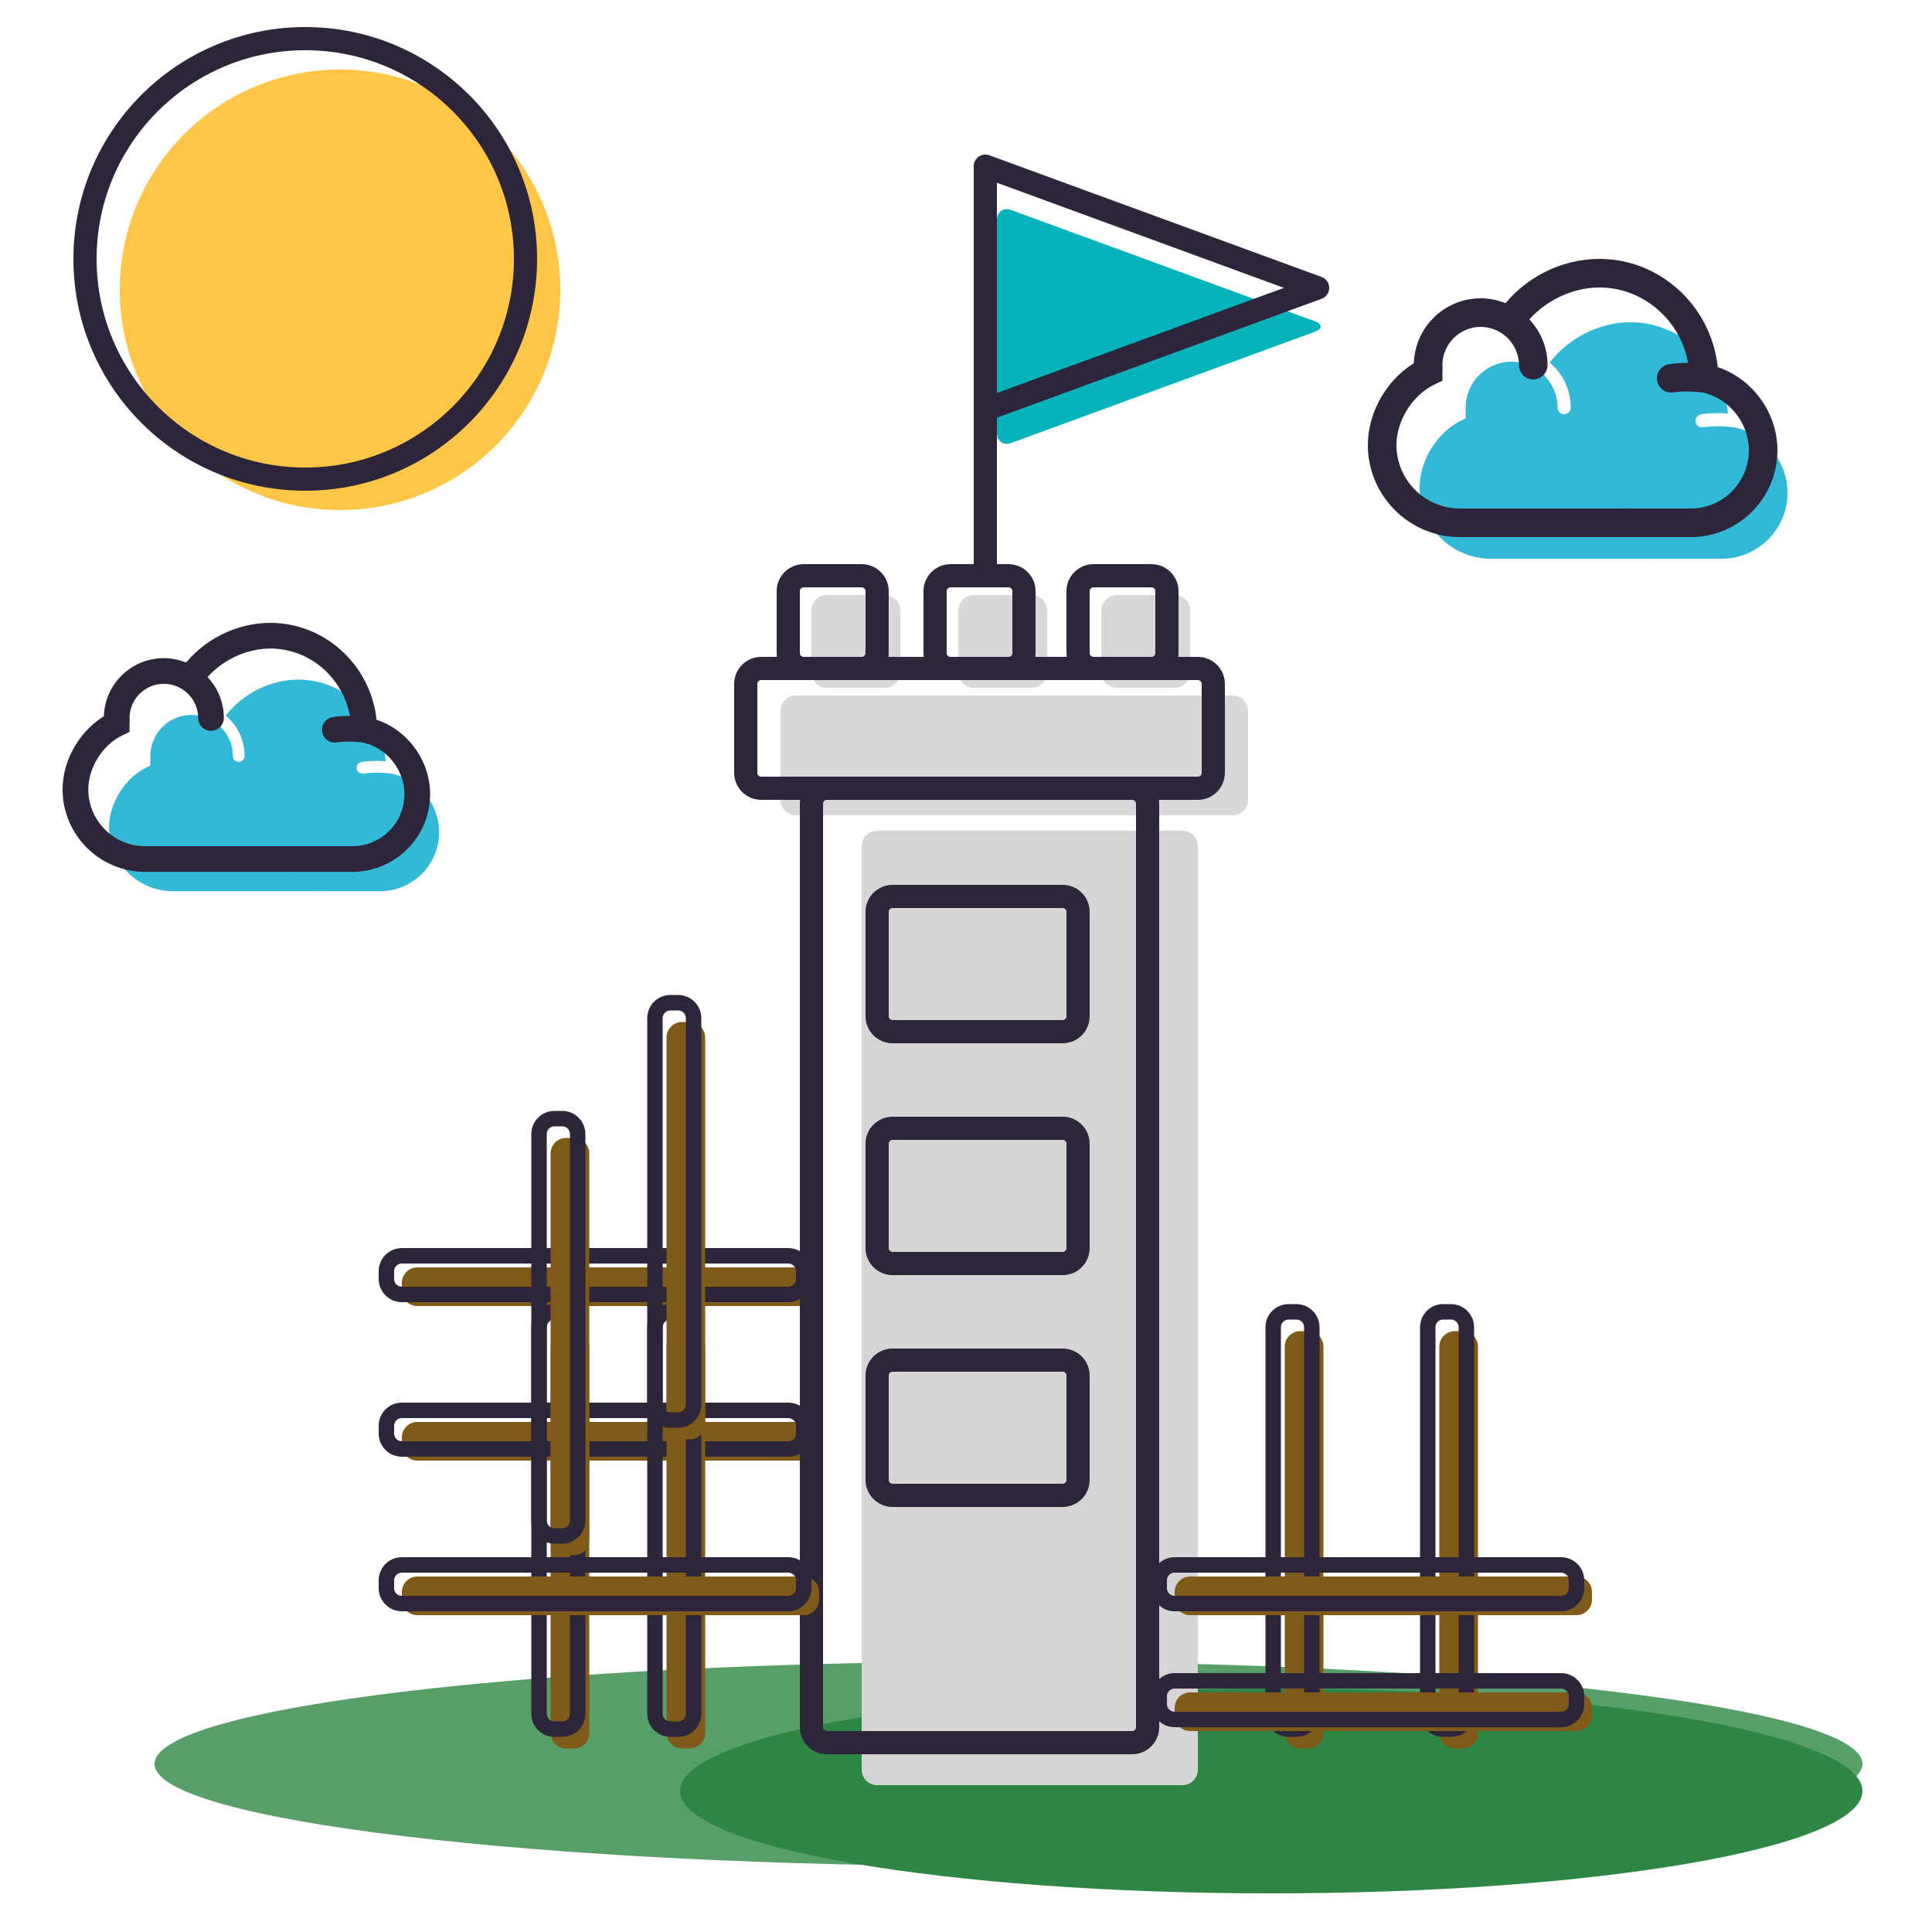
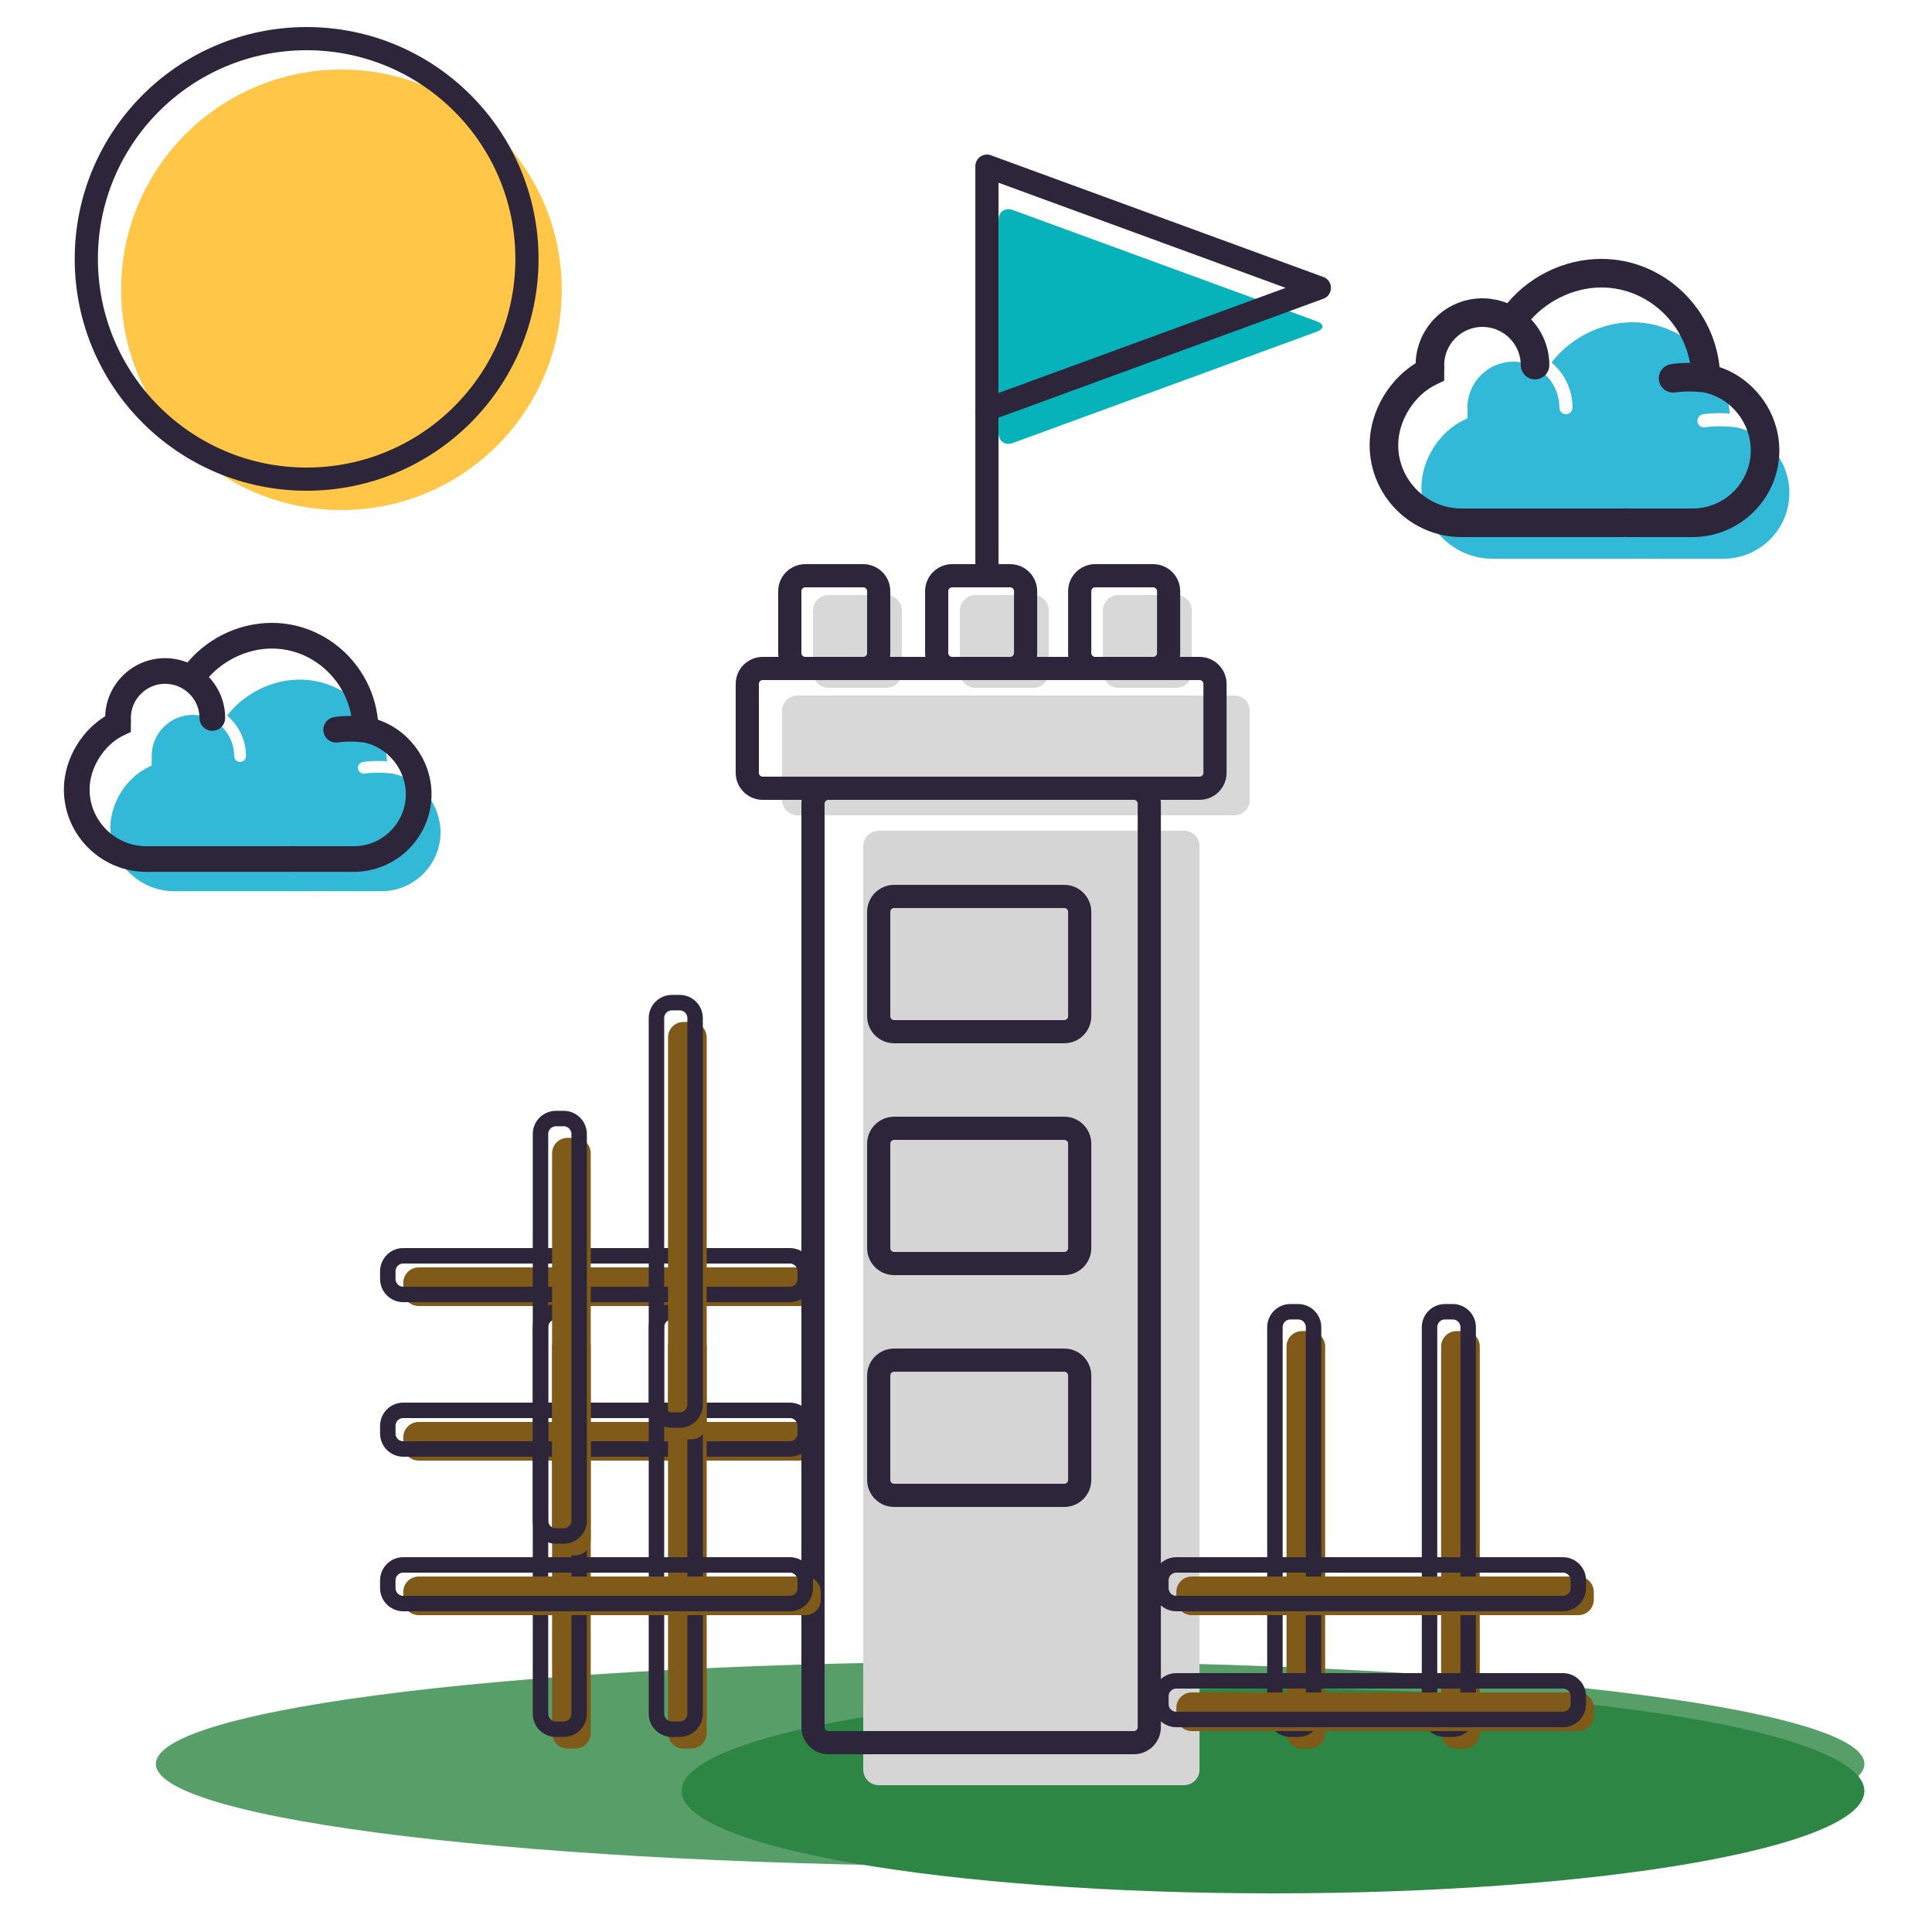
- <svg xmlns="http://www.w3.org/2000/svg" width="500px" height="500px" viewBox="0 0 500 500" version="1.1">
+ <svg xmlns="http://www.w3.org/2000/svg" width="600px" height="600px" viewBox="0 0 600 600" version="1.1">
  <defs />
  <g id="Page-1" stroke="none" stroke-width="1" fill="none" fill-rule="evenodd">
    <g id="1024-copy">
-       <g id="Group-7" transform="translate(18, 10)">
-         <g id="cloud" transform="translate(0, 153)" fill-rule="nonzero">
-           <path d="M80.346,67.642 L65.394,67.642 C65.304,67.642 65.217,67.635 65.129,67.628 L64.715,67.612 L64.413,67.628 C64.327,67.635 64.238,67.642 64.15,67.642 L26.769,67.642 C17.648,67.642 10.228,60.242 10.228,51.145 C10.228,44.826 14.354,38.268 20.04,35.549 L20.905,35.137 L20.905,34.179 C20.905,33.986 20.917,33.79 20.928,33.592 L20.941,33.348 L20.923,33.029 C20.914,32.906 20.905,32.783 20.905,32.658 C20.905,26.788 25.695,22.011 31.581,22.011 C32.053,22.011 32.518,22.052 32.98,22.112 C33.099,22.128 33.218,22.147 33.335,22.167 C33.743,22.234 34.144,22.322 34.539,22.436 C34.592,22.452 34.647,22.462 34.7,22.477 C35.135,22.61 35.559,22.777 35.974,22.966 C36.082,23.014 36.188,23.068 36.294,23.119 C36.66,23.3 37.019,23.498 37.365,23.722 C40.304,25.62 42.258,28.913 42.258,32.658 C42.258,33.499 42.94,34.179 43.783,34.179 C44.627,34.179 45.308,33.499 45.308,32.658 C45.308,28.469 43.408,24.72 40.428,22.207 C44.801,16.503 52.001,12.884 59.165,12.884 C70.978,12.884 80.788,22.216 81.812,34.009 C80.253,33.899 77.919,33.843 75.584,34.197 C74.752,34.323 74.18,35.099 74.306,35.93 C74.421,36.683 75.07,37.223 75.812,37.223 C75.888,37.223 75.966,37.216 76.042,37.204 C79.439,36.692 82.979,37.172 83.186,37.201 C90.288,38.547 95.641,45.071 95.641,52.389 C95.641,60.799 88.779,67.642 80.346,67.642 Z" id="Shape" fill="#00A7CE" opacity="0.8" />
-           <path d="M77.75,24.632 C76.943,10.942 65.628,0 51.988,0 C43.706,0 35.686,4.051 30.717,10.66 C30.602,10.6 30.482,10.559 30.366,10.504 C30.064,10.358 29.757,10.22 29.445,10.095 C29.271,10.027 29.097,9.964 28.921,9.904 C28.612,9.796 28.298,9.7 27.977,9.613 C27.802,9.566 27.628,9.517 27.451,9.478 C27.108,9.4 26.757,9.341 26.403,9.288 C26.249,9.265 26.098,9.234 25.943,9.218 C25.436,9.161 24.924,9.126 24.404,9.126 C16.834,9.126 10.677,15.267 10.677,22.816 C10.677,23.009 10.689,23.199 10.701,23.389 L10.701,23.395 C4.358,26.845 0,34.07 0,41.303 C0,52.076 8.788,60.842 19.592,60.842 L56.972,60.842 C57.131,60.842 57.288,60.833 57.446,60.821 L57.541,60.809 L57.745,60.821 C57.901,60.833 58.056,60.842 58.217,60.842 L73.169,60.842 C83.284,60.842 91.514,52.635 91.514,42.547 C91.514,34.198 85.677,26.71 77.75,24.632 Z M73.169,57.8 L58.217,57.8 C58.127,57.8 58.04,57.792 57.951,57.786 L57.538,57.77 L57.236,57.786 C57.149,57.792 57.061,57.8 56.972,57.8 L19.592,57.8 C10.471,57.8 3.05,50.4 3.05,41.303 C3.05,34.984 7.176,28.425 12.862,25.707 L13.727,25.295 L13.727,24.337 C13.727,24.144 13.739,23.947 13.75,23.75 L13.764,23.506 L13.745,23.187 C13.736,23.064 13.727,22.941 13.727,22.816 C13.727,16.946 18.518,12.168 24.404,12.168 C24.875,12.168 25.34,12.209 25.802,12.27 C25.921,12.286 26.04,12.305 26.158,12.325 C26.565,12.392 26.966,12.48 27.361,12.594 C27.415,12.61 27.469,12.62 27.523,12.635 C27.958,12.768 28.382,12.935 28.796,13.124 C28.905,13.172 29.01,13.226 29.117,13.277 C29.483,13.458 29.841,13.656 30.187,13.88 C33.127,15.778 35.08,19.071 35.08,22.816 C35.08,23.657 35.762,24.337 36.606,24.337 C37.449,24.337 38.131,23.657 38.131,22.816 C38.131,18.627 36.23,14.877 33.25,12.365 C37.623,6.661 44.824,3.042 51.988,3.042 C63.801,3.042 73.611,12.374 74.634,24.166 C73.075,24.057 70.742,24.001 68.407,24.355 C67.574,24.481 67.002,25.257 67.129,26.088 C67.243,26.84 67.893,27.38 68.634,27.38 C68.71,27.38 68.788,27.374 68.864,27.362 C72.261,26.85 75.801,27.33 76.008,27.359 C83.11,28.705 88.464,35.229 88.464,42.547 C88.464,50.957 81.602,57.8 73.169,57.8 Z" id="Shape" stroke="#2D263B" stroke-width="3.6" />
+       <g id="Group-7" transform="translate(22, 12)">
+         <g id="cloud" transform="translate(0, 183.6)" fill-rule="nonzero">
+           <path d="M96.45,81.171 L78.501,81.171 C78.393,81.171 78.289,81.161 78.183,81.154 L77.686,81.134 L77.324,81.154 C77.22,81.161 77.113,81.171 77.007,81.171 L32.135,81.171 C21.186,81.171 12.278,72.291 12.278,61.374 C12.278,53.792 17.231,45.921 24.056,42.659 L25.095,42.165 L25.095,41.015 C25.095,40.783 25.109,40.547 25.122,40.31 L25.139,40.018 L25.117,39.635 C25.106,39.487 25.095,39.339 25.095,39.189 C25.095,32.146 30.846,26.413 37.911,26.413 C38.477,26.413 39.035,26.462 39.59,26.535 C39.733,26.553 39.876,26.577 40.017,26.601 C40.506,26.681 40.987,26.787 41.461,26.924 C41.525,26.942 41.591,26.955 41.655,26.973 C42.177,27.132 42.686,27.333 43.184,27.559 C43.314,27.617 43.441,27.681 43.569,27.743 C44.008,27.96 44.438,28.198 44.854,28.466 C48.382,30.744 50.728,34.696 50.728,39.189 C50.728,40.199 51.546,41.015 52.559,41.015 C53.571,41.015 54.39,40.199 54.39,39.189 C54.39,34.163 52.108,29.663 48.531,26.648 C53.78,19.803 62.424,15.461 71.024,15.461 C85.204,15.461 96.981,26.659 98.209,40.81 C96.338,40.679 93.537,40.611 90.734,41.037 C89.734,41.188 89.047,42.119 89.199,43.116 C89.337,44.019 90.117,44.667 91.007,44.667 C91.098,44.667 91.191,44.66 91.283,44.645 C95.361,44.03 99.61,44.607 99.859,44.642 C108.384,46.257 114.811,54.085 114.811,62.867 C114.811,72.959 106.573,81.171 96.45,81.171 Z" id="Shape" fill="#00A7CE" opacity="0.8" />
+           <path d="M93.334,29.558 C92.365,13.131 78.782,0 62.408,0 C52.466,0 42.838,4.861 36.873,12.791 C36.736,12.72 36.591,12.671 36.452,12.605 C36.09,12.43 35.722,12.264 35.346,12.114 C35.138,12.032 34.929,11.957 34.718,11.884 C34.347,11.755 33.969,11.64 33.585,11.536 C33.374,11.479 33.166,11.421 32.953,11.373 C32.541,11.28 32.12,11.209 31.695,11.145 C31.51,11.118 31.329,11.081 31.142,11.061 C30.535,10.994 29.919,10.952 29.295,10.952 C20.208,10.952 12.817,18.32 12.817,27.379 C12.817,27.611 12.831,27.839 12.846,28.067 L12.846,28.074 C5.231,32.214 0,40.884 0,49.563 C0,62.492 10.55,73.011 23.518,73.011 L68.391,73.011 C68.581,73.011 68.77,73 68.96,72.985 L69.074,72.97 L69.319,72.985 C69.506,73 69.693,73.011 69.885,73.011 L87.834,73.011 C99.977,73.011 109.856,63.161 109.856,51.056 C109.856,41.037 102.849,32.052 93.334,29.558 Z M87.834,69.36 L69.885,69.36 C69.777,69.36 69.673,69.351 69.566,69.344 L69.07,69.323 L68.708,69.344 C68.603,69.351 68.497,69.36 68.391,69.36 L23.518,69.36 C12.569,69.36 3.662,60.48 3.662,49.563 C3.662,41.981 8.615,34.111 15.44,30.849 L16.478,30.354 L16.478,29.204 C16.478,28.972 16.493,28.737 16.506,28.5 L16.522,28.208 L16.5,27.824 C16.489,27.676 16.478,27.529 16.478,27.379 C16.478,20.335 22.229,14.602 29.295,14.602 C29.861,14.602 30.419,14.651 30.974,14.724 C31.117,14.743 31.26,14.766 31.401,14.79 C31.889,14.87 32.371,14.976 32.845,15.113 C32.909,15.131 32.975,15.144 33.039,15.162 C33.561,15.321 34.07,15.522 34.568,15.748 C34.698,15.807 34.824,15.871 34.953,15.933 C35.392,16.15 35.822,16.387 36.238,16.656 C39.766,18.933 42.112,22.885 42.112,27.379 C42.112,28.388 42.93,29.204 43.943,29.204 C44.955,29.204 45.773,28.388 45.773,27.379 C45.773,22.352 43.492,17.853 39.914,14.838 C45.164,7.993 53.808,3.651 62.408,3.651 C76.588,3.651 88.365,14.849 89.593,29 C87.722,28.868 84.921,28.801 82.118,29.226 C81.118,29.378 80.431,30.308 80.583,31.305 C80.721,32.209 81.501,32.857 82.39,32.857 C82.482,32.857 82.575,32.849 82.667,32.835 C86.744,32.22 90.994,32.796 91.243,32.831 C99.768,34.446 106.194,42.275 106.194,51.056 C106.194,61.148 97.957,69.36 87.834,69.36 Z" id="Shape" stroke="#2D263B" stroke-width="4.32" />
        </g>
-         <g id="Group-6" transform="translate(4, 0)">
-           <circle id="Oval-6" fill="#FFB819" opacity="0.8" cx="66" cy="65" r="57" />
-           <circle id="Oval-6" stroke="#2D263B" stroke-width="6" cx="57" cy="57" r="57" />
+         <g id="Group-6" transform="translate(4.801724, 0)">
+           <ellipse id="Oval-6" fill="#FFB819" opacity="0.8" cx="79.228" cy="78" rx="68.425" ry="68.4" />
+           <ellipse id="Oval-6" stroke="#2D263B" stroke-width="7.2" cx="68.425" cy="68.4" rx="68.425" ry="68.4" />
        </g>
-         <ellipse id="Oval-5" fill="#2D8644" opacity="0.8" cx="243" cy="446.5" rx="221" ry="26.5" />
-         <ellipse id="Oval-5" fill="#2D8644" cx="311" cy="453.5" rx="153" ry="26.5" />
-         <g id="Group-5" transform="translate(82, 315)">
-           <rect id="Rectangle-13" fill="#7F5A18" x="4" y="3" width="108" height="10" rx="4" />
-           <rect id="Rectangle-13" stroke="#2D263B" stroke-width="4" x="0" y="0" width="108" height="10" rx="4" />
+         <ellipse id="Oval-5" fill="#2D8644" opacity="0.8" cx="291.705" cy="535.8" rx="265.295" ry="31.8" />
+         <ellipse id="Oval-5" fill="#2D8644" cx="373.334" cy="544.2" rx="183.666" ry="31.8" />
+         <g id="Group-5" transform="translate(98.43534, 378)">
+           <rect id="Rectangle-13" fill="#7F5A18" x="4.802" y="3.6" width="129.647" height="12" rx="4.8" />
+           <rect id="Rectangle-13" stroke="#2D263B" stroke-width="4.8" x="0" y="0" width="129.647" height="12" rx="4.8" />
        </g>
-         <g id="Group-5" transform="translate(82, 355)">
-           <rect id="Rectangle-13" fill="#7F5A18" x="4" y="3" width="108" height="10" rx="4" />
-           <rect id="Rectangle-13" stroke="#2D263B" stroke-width="4" x="0" y="0" width="108" height="10" rx="4" />
+         <g id="Group-5" transform="translate(98.43534, 426)">
+           <rect id="Rectangle-13" fill="#7F5A18" x="4.802" y="3.6" width="129.647" height="12" rx="4.8" />
+           <rect id="Rectangle-13" stroke="#2D263B" stroke-width="4.8" x="0" y="0" width="129.647" height="12" rx="4.8" />
        </g>
-         <g id="Group-5" transform="translate(158, 386) rotate(-90) translate(-158, -386) translate(101.5, 379.5)">
-           <rect id="Rectangle-13" fill="#7F5A18" x="0" y="3" width="108" height="10" rx="4" />
-           <rect id="Rectangle-13" stroke="#2D263B" stroke-width="4" x="5" y="0" width="108" height="10" rx="4" />
+         <g id="Group-5" transform="translate(189.6681, 463.2) rotate(-90) translate(-189.6681, -463.2) translate(121.8438, 455.4)">
+           <rect id="Rectangle-13" fill="#7F5A18" x="0" y="3.6" width="129.647" height="12" rx="4.8" />
+           <rect id="Rectangle-13" stroke="#2D263B" stroke-width="4.8" x="6.002" y="0" width="129.647" height="12" rx="4.8" />
        </g>
-         <g id="Group-5" transform="translate(128, 386) rotate(-90) translate(-128, -386) translate(71.5, 379.5)">
-           <rect id="Rectangle-13" fill="#7F5A18" x="0" y="3" width="108" height="10" rx="4" />
-           <rect id="Rectangle-13" stroke="#2D263B" stroke-width="4" x="5" y="0" width="108" height="10" rx="4" />
+         <g id="Group-5" transform="translate(153.6552, 463.2) rotate(-90) translate(-153.6552, -463.2) translate(85.83082, 455.4)">
+           <rect id="Rectangle-13" fill="#7F5A18" x="0" y="3.6" width="129.647" height="12" rx="4.8" />
+           <rect id="Rectangle-13" stroke="#2D263B" stroke-width="4.8" x="6.002" y="0" width="129.647" height="12" rx="4.8" />
        </g>
-         <g id="Group-5" transform="translate(158, 306) rotate(-90) translate(-158, -306) translate(101.5, 299.5)">
-           <rect id="Rectangle-13" fill="#7F5A18" x="0" y="3" width="108" height="10" rx="4" />
-           <rect id="Rectangle-13" stroke="#2D263B" stroke-width="4" x="5" y="0" width="108" height="10" rx="4" />
+         <g id="Group-5" transform="translate(189.6681, 367.2) rotate(-90) translate(-189.6681, -367.2) translate(121.8438, 359.4)">
+           <rect id="Rectangle-13" fill="#7F5A18" x="0" y="3.6" width="129.647" height="12" rx="4.8" />
+           <rect id="Rectangle-13" stroke="#2D263B" stroke-width="4.8" x="6.002" y="0" width="129.647" height="12" rx="4.8" />
        </g>
-         <g id="Group-5" transform="translate(128, 336) rotate(-90) translate(-128, -336) translate(71.5, 329.5)">
-           <rect id="Rectangle-13" fill="#7F5A18" x="0" y="3" width="108" height="10" rx="4" />
-           <rect id="Rectangle-13" stroke="#2D263B" stroke-width="4" x="5" y="0" width="108" height="10" rx="4" />
+         <g id="Group-5" transform="translate(153.6552, 403.2) rotate(-90) translate(-153.6552, -403.2) translate(85.83082, 395.4)">
+           <rect id="Rectangle-13" fill="#7F5A18" x="0" y="3.6" width="129.647" height="12" rx="4.8" />
+           <rect id="Rectangle-13" stroke="#2D263B" stroke-width="4.8" x="6.002" y="0" width="129.647" height="12" rx="4.8" />
        </g>
-         <g id="Group-5" transform="translate(318, 386) rotate(-90) translate(-318, -386) translate(261.5, 379.5)">
-           <rect id="Rectangle-13" fill="#7F5A18" x="0" y="3" width="108" height="10" rx="4" />
-           <rect id="Rectangle-13" stroke="#2D263B" stroke-width="4" x="5" y="0" width="108" height="10" rx="4" />
+         <g id="Group-5" transform="translate(381.7371, 463.2) rotate(-90) translate(-381.7371, -463.2) translate(313.9127, 455.4)">
+           <rect id="Rectangle-13" fill="#7F5A18" x="0" y="3.6" width="129.647" height="12" rx="4.8" />
+           <rect id="Rectangle-13" stroke="#2D263B" stroke-width="4.8" x="6.002" y="0" width="129.647" height="12" rx="4.8" />
        </g>
-         <g id="Group-5" transform="translate(358, 386) rotate(-90) translate(-358, -386) translate(301.5, 379.5)">
-           <rect id="Rectangle-13" fill="#7F5A18" x="0" y="3" width="108" height="10" rx="4" />
-           <rect id="Rectangle-13" stroke="#2D263B" stroke-width="4" x="5" y="0" width="108" height="10" rx="4" />
+         <g id="Group-5" transform="translate(429.7543, 463.2) rotate(-90) translate(-429.7543, -463.2) translate(361.93, 455.4)">
+           <rect id="Rectangle-13" fill="#7F5A18" x="0" y="3.6" width="129.647" height="12" rx="4.8" />
+           <rect id="Rectangle-13" stroke="#2D263B" stroke-width="4.8" x="6.002" y="0" width="129.647" height="12" rx="4.8" />
        </g>
-         <g id="Group-3" transform="translate(175, 139)">
-           <g id="Group-2" transform="translate(11, 0)">
-             <rect id="Rectangle-11" fill="#D8D8D8" x="6" y="5" width="23" height="24" rx="4" />
-             <rect id="Rectangle-11" stroke="#2D263B" stroke-width="6" x="0" y="0" width="23" height="24" rx="4" />
+         <g id="Group-3" transform="translate(210.0754, 166.8)">
+           <g id="Group-2" transform="translate(13.20474, 0)">
+             <rect id="Rectangle-11" fill="#D8D8D8" x="7.203" y="6" width="27.61" height="28.8" rx="4.8" />
+             <rect id="Rectangle-11" stroke="#2D263B" stroke-width="7.2" x="0" y="0" width="27.61" height="28.8" rx="4.8" />
          </g>
-           <g id="Group-2" transform="translate(49, 0)">
-             <rect id="Rectangle-11" fill="#D8D8D8" x="6" y="5" width="23" height="24" rx="4" />
-             <rect id="Rectangle-11" stroke="#2D263B" stroke-width="6" x="0" y="0" width="23" height="24" rx="4" />
+           <g id="Group-2" transform="translate(58.82112, 0)">
+             <rect id="Rectangle-11" fill="#D8D8D8" x="7.203" y="6" width="27.61" height="28.8" rx="4.8" />
+             <rect id="Rectangle-11" stroke="#2D263B" stroke-width="7.2" x="0" y="0" width="27.61" height="28.8" rx="4.8" />
          </g>
-           <g id="Group-2" transform="translate(86, 0)">
-             <rect id="Rectangle-11" fill="#D8D8D8" x="6" y="5" width="23" height="24" rx="4" />
-             <rect id="Rectangle-11" stroke="#2D263B" stroke-width="6" x="0" y="0" width="23" height="24" rx="4" />
+           <g id="Group-2" transform="translate(103.2371, 0)">
+             <rect id="Rectangle-11" fill="#D8D8D8" x="7.203" y="6" width="27.61" height="28.8" rx="4.8" />
+             <rect id="Rectangle-11" stroke="#2D263B" stroke-width="7.2" x="0" y="0" width="27.61" height="28.8" rx="4.8" />
          </g>
-           <g id="Group" transform="translate(0, 24)">
-             <rect id="Rectangle-10" fill="#D8D8D8" x="9" y="7" width="121" height="31" rx="4" />
-             <rect id="Rectangle-9" fill="#D5D5D5" x="30" y="42" width="87" height="247" rx="4" />
-             <rect id="Rectangle-9" stroke="#2D263B" stroke-width="6" x="17" y="31" width="87" height="247" rx="4" />
-             <rect id="Rectangle-10" stroke="#2D263B" stroke-width="6" x="0" y="0" width="121" height="31" rx="4" />
+           <g id="Group" transform="translate(0, 28.8)">
+             <rect id="Rectangle-10" fill="#D8D8D8" x="10.804" y="8.4" width="145.252" height="37.2" rx="4.8" />
+             <rect id="Rectangle-9" fill="#D5D5D5" x="36.013" y="50.4" width="104.438" height="296.4" rx="4.8" />
+             <rect id="Rectangle-9" stroke="#2D263B" stroke-width="7.2" x="20.407" y="37.2" width="104.438" height="296.4" rx="4.8" />
+             <rect id="Rectangle-10" stroke="#2D263B" stroke-width="7.2" x="0" y="0" width="145.252" height="37.2" rx="4.8" />
          </g>
-           <rect id="Rectangle-12" stroke="#2D263B" stroke-width="6" x="34" y="83" width="52" height="35" rx="4" />
-           <rect id="Rectangle-12" stroke="#2D263B" stroke-width="6" x="34" y="143" width="52" height="35" rx="4" />
-           <rect id="Rectangle-12" stroke="#2D263B" stroke-width="6" x="34" y="203" width="52" height="35" rx="4" />
+           <rect id="Rectangle-12" stroke="#2D263B" stroke-width="7.2" x="40.815" y="99.6" width="62.422" height="42" rx="4.8" />
+           <rect id="Rectangle-12" stroke="#2D263B" stroke-width="7.2" x="40.815" y="171.6" width="62.422" height="42" rx="4.8" />
+           <rect id="Rectangle-12" stroke="#2D263B" stroke-width="7.2" x="40.815" y="243.6" width="62.422" height="42" rx="4.8" />
        </g>
-         <g id="Group-4" transform="translate(237, 33)">
-           <path d="M0,100 L0,66" id="Line" stroke="#2D263B" stroke-width="6" stroke-linecap="square" />
-           <path d="M85.249,40.126 C87.321,40.885 87.321,42.115 85.249,42.874 L6.751,71.626 C4.679,72.385 3,71.216 3,68.999 L3,14.001 C3,11.791 4.679,10.615 6.751,11.374 L85.249,40.126 Z" id="Triangle-2" fill="#06B3BA" />
-           <polygon id="Triangle-2" stroke="#2D263B" stroke-width="6" stroke-linecap="round" stroke-linejoin="round" points="86 31.5 0 63 0 0" />
+         <g id="Group-4" transform="translate(284.5022, 39.6)">
+           <path d="M0,120 L0,79.2" id="Line" stroke="#2D263B" stroke-width="7.2" stroke-linecap="square" />
+           <path d="M102.336,48.151 C104.823,49.062 104.822,50.538 102.336,51.449 L8.104,85.951 C5.617,86.862 3.601,85.459 3.601,82.799 L3.601,16.801 C3.601,14.149 5.617,12.738 8.104,13.649 L102.336,48.151 Z" id="Triangle-2" fill="#06B3BA" />
+           <polygon id="Triangle-2" stroke="#2D263B" stroke-width="7.2" stroke-linecap="round" stroke-linejoin="round" points="103.237 37.8 0 75.6 0 0" />
        </g>
-         <g id="Group-5" transform="translate(282, 425)">
-           <rect id="Rectangle-13" fill="#7F5A18" x="4" y="3" width="108" height="10" rx="4" />
-           <rect id="Rectangle-13" stroke="#2D263B" stroke-width="4" x="0" y="0" width="108" height="10" rx="4" />
+         <g id="Group-5" transform="translate(338.5216, 510)">
+           <rect id="Rectangle-13" fill="#7F5A18" x="4.802" y="3.6" width="129.647" height="12" rx="4.8" />
+           <rect id="Rectangle-13" stroke="#2D263B" stroke-width="4.8" x="0" y="0" width="129.647" height="12" rx="4.8" />
        </g>
-         <g id="Group-5" transform="translate(282, 395)">
-           <rect id="Rectangle-13" fill="#7F5A18" x="4" y="3" width="108" height="10" rx="4" />
-           <rect id="Rectangle-13" stroke="#2D263B" stroke-width="4" x="0" y="0" width="108" height="10" rx="4" />
+         <g id="Group-5" transform="translate(338.5216, 474)">
+           <rect id="Rectangle-13" fill="#7F5A18" x="4.802" y="3.6" width="129.647" height="12" rx="4.8" />
+           <rect id="Rectangle-13" stroke="#2D263B" stroke-width="4.8" x="0" y="0" width="129.647" height="12" rx="4.8" />
        </g>
-         <g id="Group-5" transform="translate(82, 395)">
-           <rect id="Rectangle-13" fill="#7F5A18" x="4" y="3" width="108" height="10" rx="4" />
-           <rect id="Rectangle-13" stroke="#2D263B" stroke-width="4" x="0" y="0" width="108" height="10" rx="4" />
+         <g id="Group-5" transform="translate(98.43534, 474)">
+           <rect id="Rectangle-13" fill="#7F5A18" x="4.802" y="3.6" width="129.647" height="12" rx="4.8" />
+           <rect id="Rectangle-13" stroke="#2D263B" stroke-width="4.8" x="0" y="0" width="129.647" height="12" rx="4.8" />
        </g>
-         <g id="cloud" transform="translate(338, 59)" fill-rule="nonzero">
-           <path d="M89.552,75.6 L72.887,75.6 C72.787,75.6 72.69,75.591 72.591,75.585 L72.131,75.566 L71.794,75.585 C71.697,75.591 71.599,75.6 71.5,75.6 L29.837,75.6 C19.671,75.6 11.4,67.329 11.4,57.162 C11.4,50.1 15.998,42.77 22.336,39.732 L23.3,39.271 L23.3,38.2 C23.3,37.984 23.314,37.765 23.326,37.544 L23.341,37.272 L23.32,36.915 C23.31,36.777 23.3,36.639 23.3,36.5 C23.3,29.94 28.64,24.6 35.2,24.6 C35.725,24.6 36.244,24.646 36.759,24.714 C36.892,24.731 37.024,24.753 37.155,24.775 C37.609,24.85 38.056,24.948 38.496,25.076 C38.556,25.093 38.617,25.105 38.676,25.122 C39.161,25.27 39.634,25.457 40.096,25.668 C40.217,25.722 40.334,25.782 40.453,25.839 C40.861,26.042 41.261,26.263 41.646,26.512 C44.922,28.634 47.1,32.315 47.1,36.5 C47.1,37.44 47.86,38.2 48.8,38.2 C49.74,38.2 50.5,37.44 50.5,36.5 C50.5,31.818 48.382,27.628 45.06,24.819 C49.934,18.444 57.96,14.4 65.945,14.4 C79.111,14.4 90.045,24.829 91.186,38.01 C89.449,37.887 86.848,37.824 84.245,38.22 C83.317,38.361 82.679,39.228 82.82,40.157 C82.948,40.998 83.672,41.602 84.498,41.602 C84.583,41.602 84.67,41.595 84.755,41.581 C88.541,41.008 92.487,41.546 92.718,41.578 C100.633,43.082 106.6,50.374 106.6,58.552 C106.6,67.952 98.952,75.6 89.552,75.6 Z" id="Shape" fill="#00A7CE" opacity="0.8" />
-           <path d="M86.659,27.53 C85.76,12.23 73.148,0 57.944,0 C48.714,0 39.775,4.527 34.236,11.914 C34.109,11.847 33.974,11.801 33.845,11.74 C33.509,11.577 33.167,11.422 32.819,11.283 C32.625,11.206 32.431,11.137 32.235,11.069 C31.89,10.948 31.54,10.841 31.183,10.744 C30.988,10.691 30.794,10.637 30.597,10.593 C30.214,10.506 29.823,10.44 29.429,10.38 C29.257,10.355 29.089,10.321 28.915,10.302 C28.351,10.239 27.78,10.2 27.2,10.2 C18.763,10.2 11.9,17.063 11.9,25.5 C11.9,25.716 11.914,25.928 11.927,26.141 L11.927,26.148 C4.857,30.003 0,38.078 0,46.162 C0,58.203 9.795,68 21.837,68 L63.5,68 C63.677,68 63.852,67.99 64.029,67.976 L64.134,67.963 L64.362,67.976 C64.535,67.99 64.709,68 64.887,68 L81.552,68 C92.827,68 102,58.827 102,47.552 C102,38.221 95.494,29.852 86.659,27.53 Z M81.552,64.6 L64.887,64.6 C64.787,64.6 64.69,64.591 64.591,64.585 L64.131,64.566 L63.794,64.585 C63.697,64.591 63.599,64.6 63.5,64.6 L21.837,64.6 C11.671,64.6 3.4,56.33 3.4,46.162 C3.4,39.1 7.998,31.77 14.336,28.732 L15.3,28.271 L15.3,27.2 C15.3,26.984 15.314,26.765 15.325,26.544 L15.341,26.272 L15.32,25.915 C15.31,25.777 15.3,25.639 15.3,25.5 C15.3,18.94 20.64,13.6 27.2,13.6 C27.725,13.6 28.244,13.646 28.759,13.714 C28.892,13.731 29.024,13.753 29.155,13.775 C29.609,13.85 30.056,13.948 30.496,14.076 C30.556,14.093 30.617,14.105 30.677,14.122 C31.161,14.27 31.634,14.457 32.096,14.668 C32.217,14.722 32.334,14.781 32.453,14.839 C32.861,15.042 33.261,15.263 33.646,15.512 C36.922,17.634 39.1,21.315 39.1,25.5 C39.1,26.44 39.86,27.2 40.8,27.2 C41.74,27.2 42.5,26.44 42.5,25.5 C42.5,20.818 40.382,16.628 37.06,13.819 C41.934,7.444 49.96,3.4 57.944,3.4 C71.111,3.4 82.045,13.829 83.186,27.01 C81.449,26.887 78.848,26.824 76.245,27.22 C75.317,27.361 74.679,28.229 74.82,29.157 C74.948,29.998 75.672,30.602 76.498,30.602 C76.583,30.602 76.67,30.595 76.755,30.581 C80.541,30.008 84.487,30.546 84.718,30.578 C92.633,32.082 98.6,39.374 98.6,47.552 C98.6,56.952 90.952,64.6 81.552,64.6 Z" id="Shape" stroke="#2D263B" stroke-width="4" />
+         <g id="cloud" transform="translate(405.7457, 70.8)" fill-rule="nonzero">
+           <path d="M107.501,90.72 L87.496,90.72 C87.376,90.72 87.259,90.71 87.141,90.702 L86.588,90.679 L86.184,90.702 C86.068,90.71 85.949,90.72 85.831,90.72 L35.817,90.72 C23.613,90.72 13.685,80.795 13.685,68.594 C13.685,60.12 19.205,51.324 26.813,47.678 L27.97,47.125 L27.97,45.84 C27.97,45.581 27.986,45.318 28.001,45.053 L28.019,44.726 L27.995,44.298 C27.982,44.133 27.97,43.967 27.97,43.8 C27.97,35.928 34.38,29.52 42.255,29.52 C42.886,29.52 43.508,29.575 44.127,29.657 C44.286,29.677 44.445,29.704 44.602,29.73 C45.147,29.82 45.684,29.938 46.212,30.091 C46.284,30.112 46.357,30.126 46.428,30.146 C47.01,30.324 47.577,30.548 48.132,30.801 C48.277,30.866 48.418,30.938 48.561,31.007 C49.051,31.25 49.53,31.515 49.994,31.815 C53.926,34.361 56.54,38.778 56.54,43.8 C56.54,44.928 57.453,45.84 58.581,45.84 C59.71,45.84 60.622,44.928 60.622,43.8 C60.622,38.182 58.079,33.153 54.091,29.783 C59.942,22.133 69.577,17.28 79.162,17.28 C94.967,17.28 108.093,29.795 109.463,45.612 C107.377,45.465 104.255,45.389 101.13,45.864 C100.016,46.034 99.251,47.074 99.42,48.188 C99.573,49.198 100.443,49.922 101.434,49.922 C101.536,49.922 101.64,49.914 101.743,49.898 C106.287,49.21 111.024,49.855 111.301,49.893 C120.803,51.699 127.966,60.448 127.966,70.263 C127.966,81.542 118.785,90.72 107.501,90.72 Z" id="Shape" fill="#00A7CE" opacity="0.8" />
+           <path d="M104.028,33.036 C102.949,14.676 87.809,0 69.558,0 C58.477,0 47.747,5.433 41.098,14.296 C40.945,14.217 40.784,14.162 40.629,14.088 C40.225,13.892 39.815,13.707 39.396,13.539 C39.164,13.448 38.931,13.364 38.696,13.282 C38.282,13.138 37.862,13.009 37.433,12.893 C37.198,12.83 36.966,12.764 36.729,12.711 C36.27,12.607 35.801,12.528 35.327,12.456 C35.121,12.426 34.919,12.385 34.711,12.362 C34.033,12.287 33.348,12.24 32.652,12.24 C22.524,12.24 14.285,20.475 14.285,30.6 C14.285,30.859 14.301,31.114 14.318,31.369 L14.318,31.377 C5.83,36.004 0,45.694 0,55.394 C0,69.843 11.759,81.6 26.213,81.6 L76.227,81.6 C76.44,81.6 76.65,81.588 76.862,81.571 L76.989,81.555 L77.262,81.571 C77.47,81.588 77.678,81.6 77.893,81.6 L97.898,81.6 C111.432,81.6 122.444,70.592 122.444,57.063 C122.444,45.865 114.634,35.822 104.028,33.036 Z M97.898,77.52 L77.893,77.52 C77.772,77.52 77.656,77.51 77.538,77.502 L76.985,77.479 L76.581,77.502 C76.464,77.51 76.346,77.52 76.227,77.52 L26.213,77.52 C14.01,77.52 4.081,67.595 4.081,55.394 C4.081,46.92 9.602,38.124 17.209,34.478 L18.367,33.925 L18.367,32.64 C18.367,32.381 18.383,32.118 18.397,31.853 L18.416,31.526 L18.391,31.098 C18.379,30.933 18.367,30.767 18.367,30.6 C18.367,22.728 24.777,16.32 32.652,16.32 C33.282,16.32 33.905,16.375 34.523,16.457 C34.682,16.477 34.841,16.504 34.999,16.53 C35.543,16.62 36.08,16.738 36.609,16.891 C36.68,16.912 36.754,16.926 36.825,16.946 C37.407,17.124 37.974,17.348 38.529,17.601 C38.674,17.666 38.815,17.738 38.958,17.807 C39.447,18.05 39.927,18.315 40.39,18.615 C44.323,21.161 46.937,25.578 46.937,30.6 C46.937,31.728 47.849,32.64 48.978,32.64 C50.106,32.64 51.018,31.728 51.018,30.6 C51.018,24.982 48.476,19.953 44.488,16.583 C50.339,8.933 59.973,4.08 69.558,4.08 C85.364,4.08 98.49,16.595 99.859,32.412 C97.774,32.265 94.651,32.189 91.527,32.664 C90.413,32.834 89.647,33.874 89.817,34.988 C89.97,35.998 90.839,36.722 91.831,36.722 C91.933,36.722 92.037,36.714 92.139,36.698 C96.684,36.01 101.42,36.655 101.698,36.693 C111.2,38.499 118.362,47.248 118.362,57.063 C118.362,68.342 109.181,77.52 97.898,77.52 Z" id="Shape" stroke="#2D263B" stroke-width="4.8" />
        </g>
      </g>
    </g>
  </g>
</svg>
